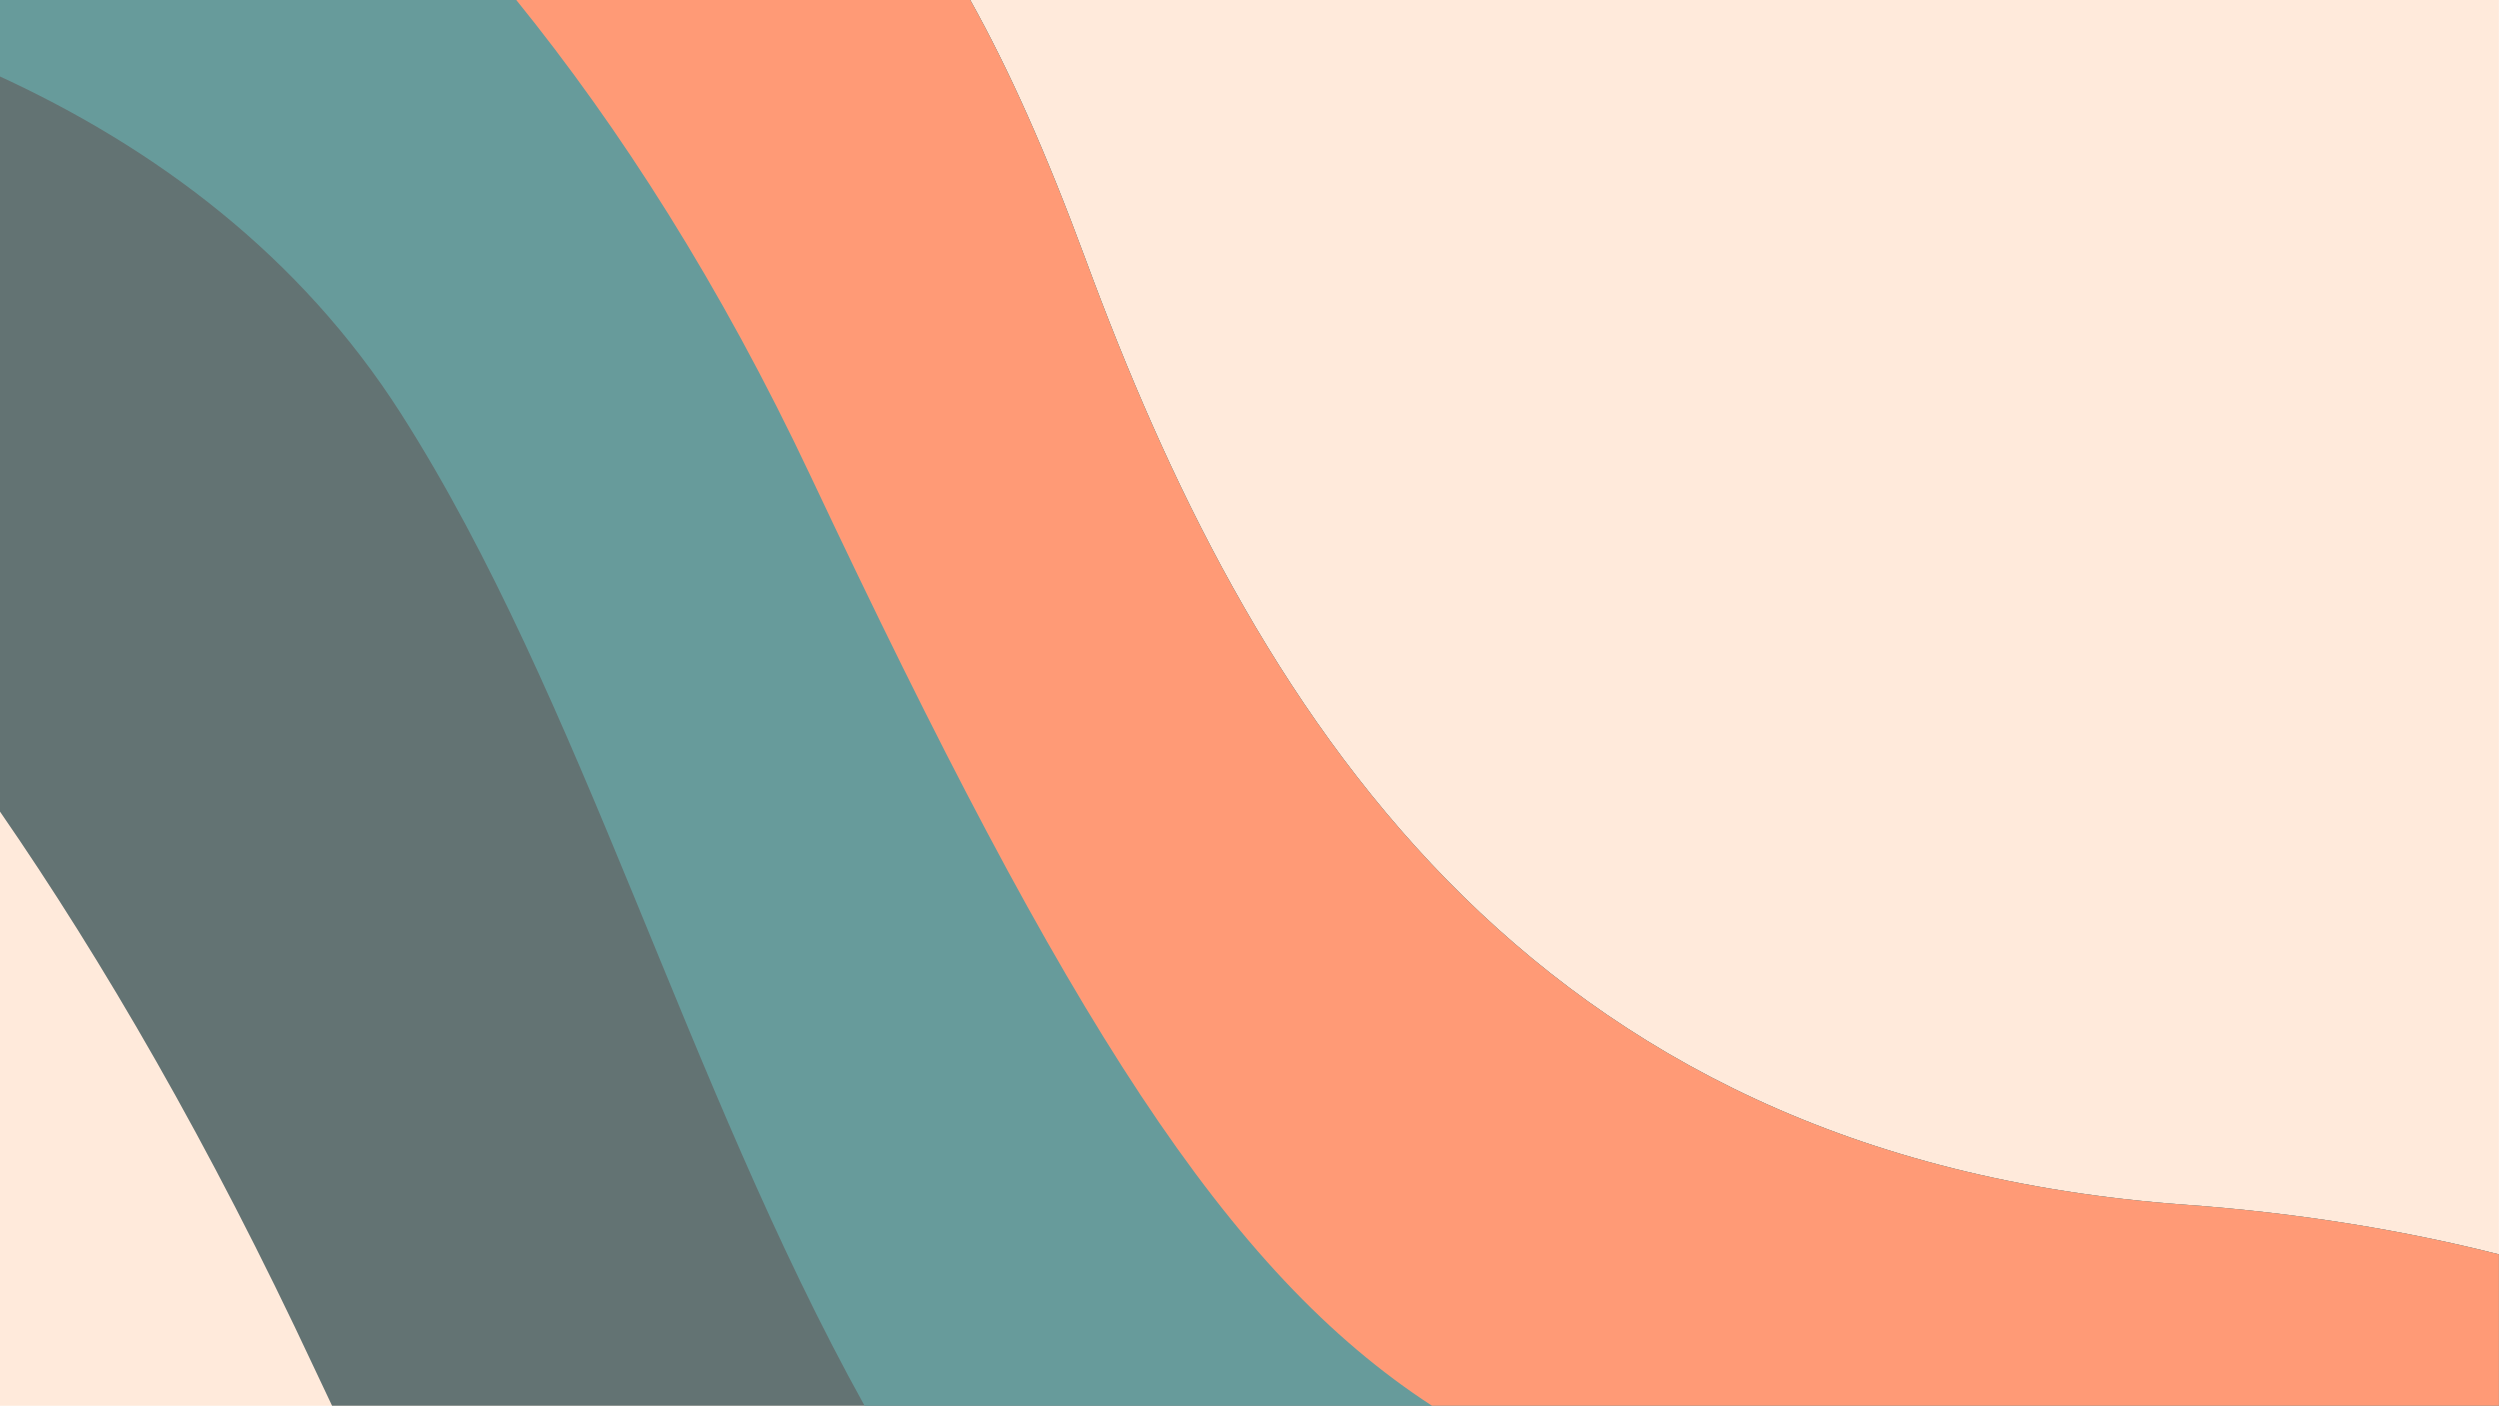
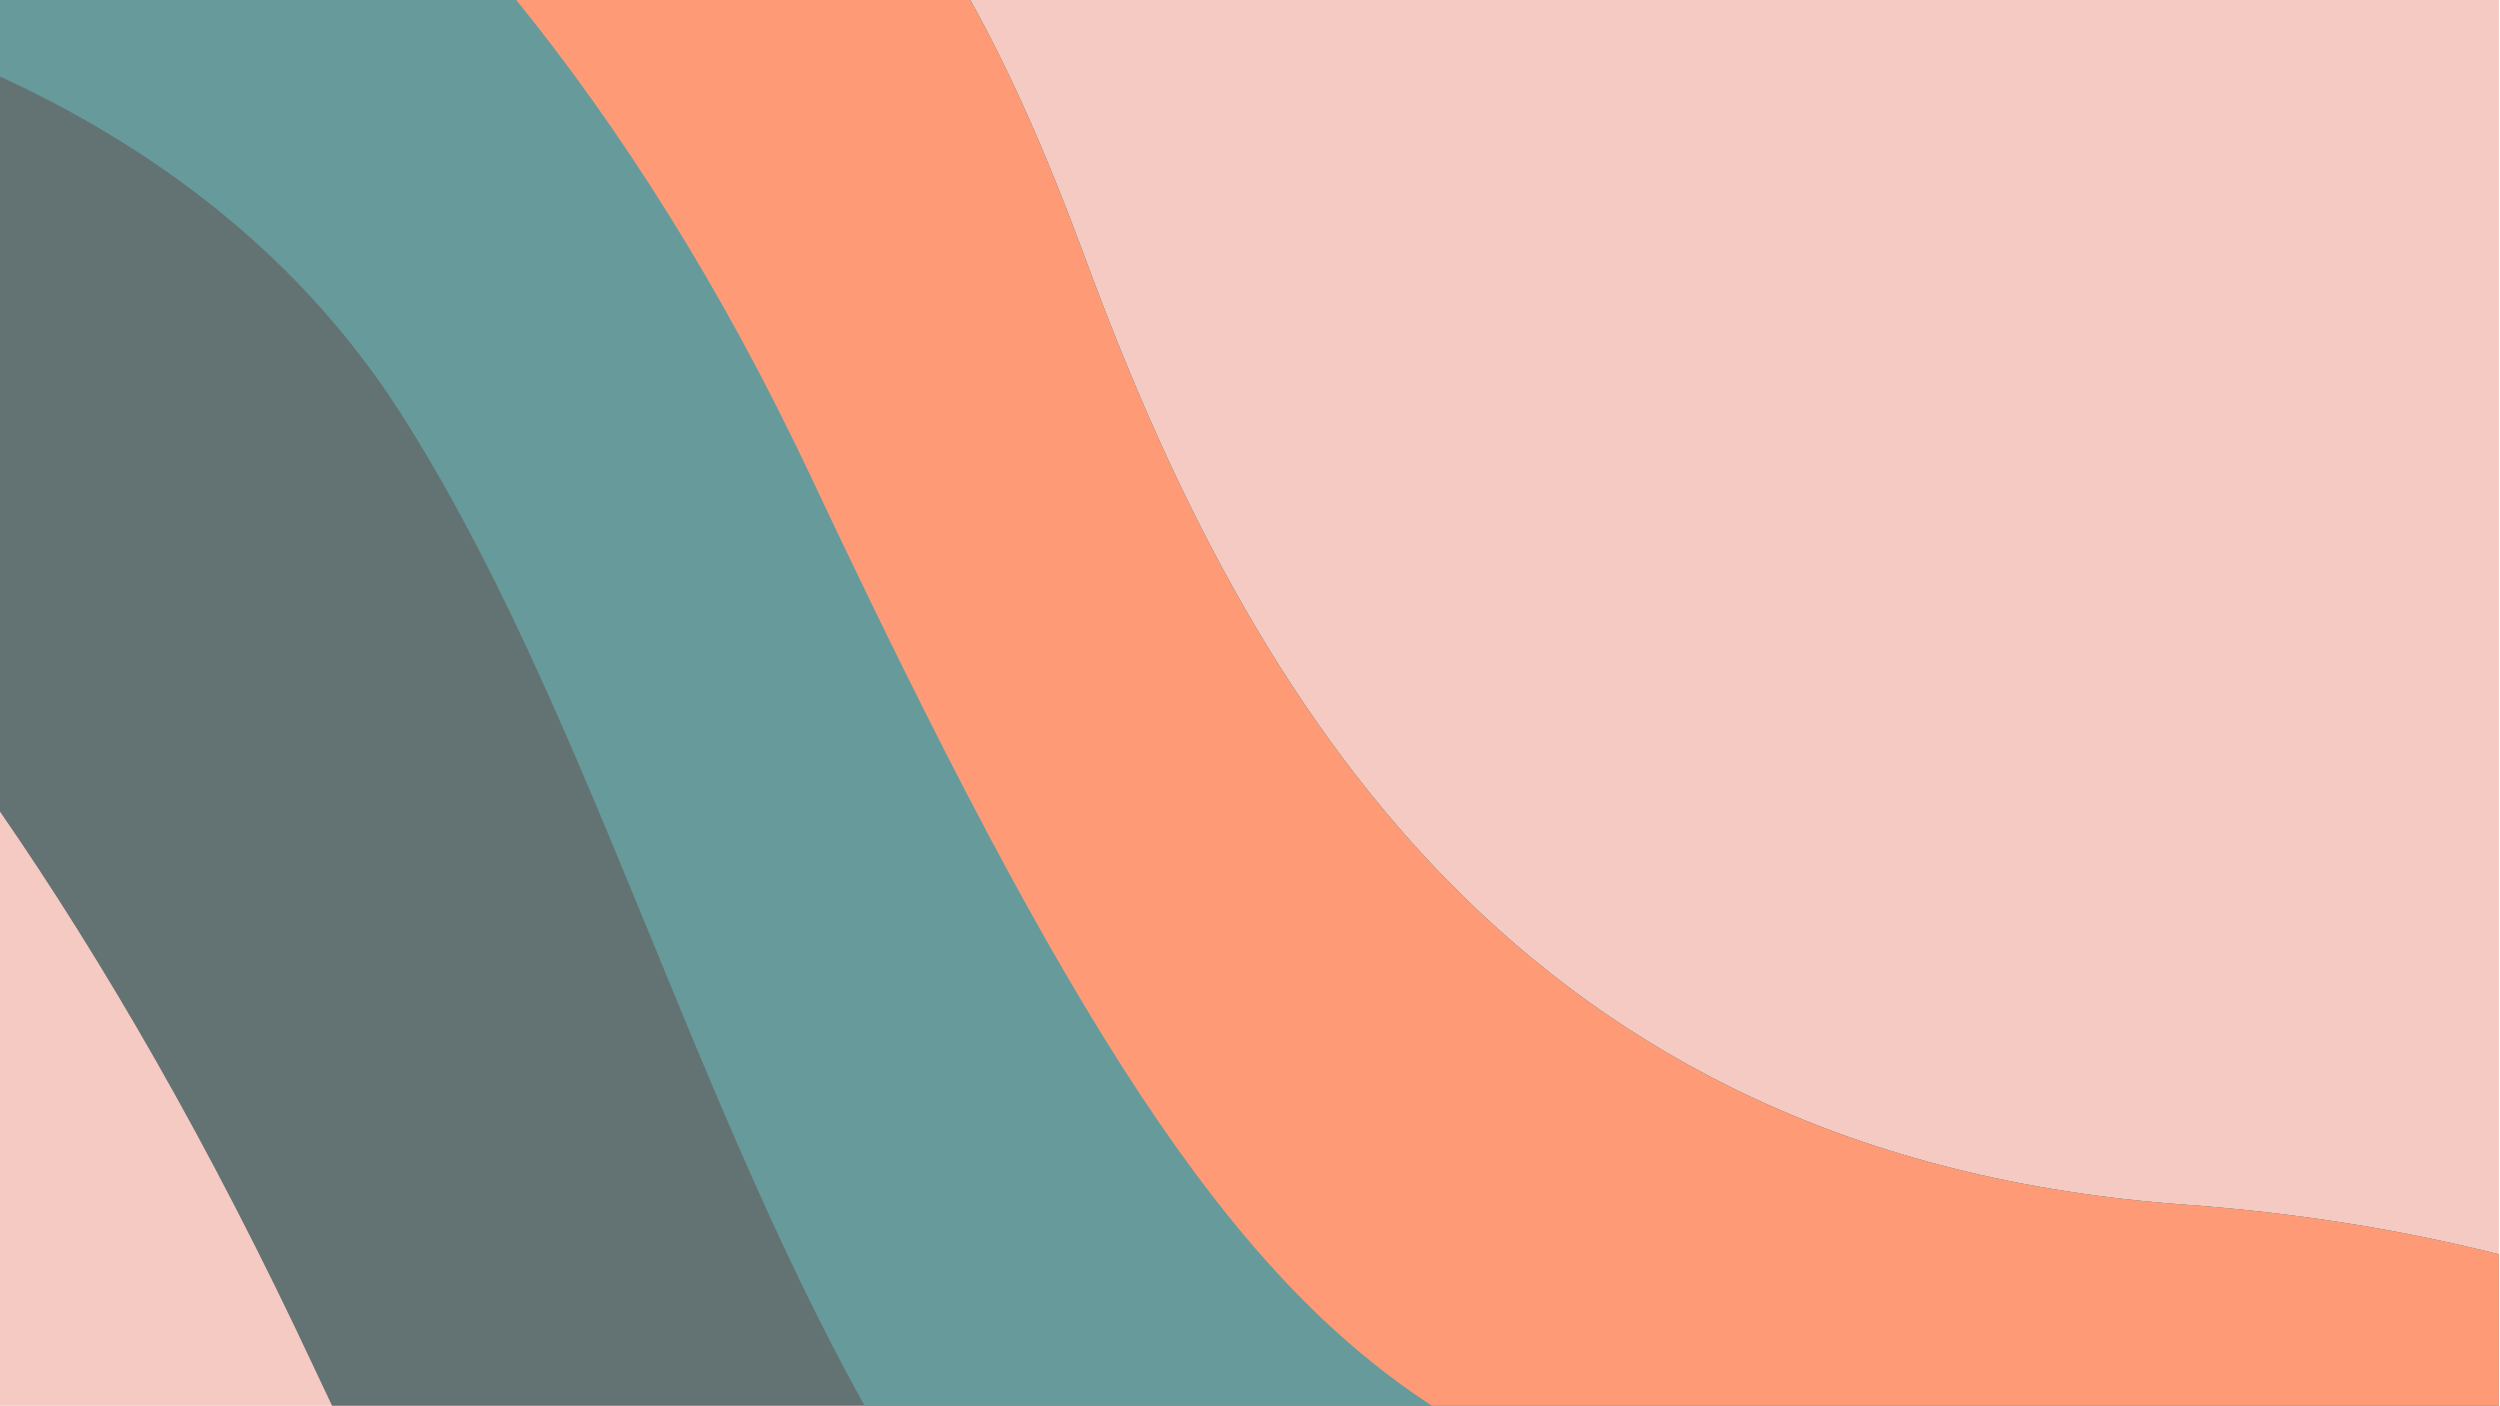
<svg xmlns="http://www.w3.org/2000/svg" width="1926" height="1083" viewBox="0 0 1926 1083" fill="none">
-   <path d="M0 0H1925.14V1083H0V0Z" fill="#FFEADB" />
+   <path d="M0 0H1925.14V1083H0V0Z" fill="#F5CAC3" />
  <path fill-rule="evenodd" clip-rule="evenodd" d="M1925.14 1083V966.338C1853.71 948.275 1773.28 934.604 1683.17 928.074C1170.69 890.935 962.57 541.5 836.467 200.13C805.877 117.321 777.449 53.737 747.487 0H0V625.268C78.933 739.649 161.144 880.68 242.288 1054.35C246.823 1064.05 251.33 1073.54 255.834 1083H1925.14Z" fill="#637373" />
  <path fill-rule="evenodd" clip-rule="evenodd" d="M1925.14 1083V966.338C1853.71 948.275 1773.28 934.604 1683.17 928.074C1170.69 890.935 962.57 541.5 836.467 200.13C805.877 117.321 777.449 53.737 747.487 0H0V58.932C119.361 113.937 230.827 196.239 309.121 318.983C448.238 537.08 528.389 835.094 666.087 1083H1925.14Z" fill="#679B9B" />
  <path fill-rule="evenodd" clip-rule="evenodd" d="M1925.14 1083V966.338C1853.71 948.275 1773.28 934.604 1683.17 928.074C1170.69 890.935 962.57 541.5 836.467 200.13C805.877 117.321 777.449 53.737 747.487 0H397.737C477.483 98.5 555.001 219.236 624.742 367.275C822.177 786.366 945.311 980.238 1103.21 1083H1925.14Z" fill="#FF9A76" />
</svg>
